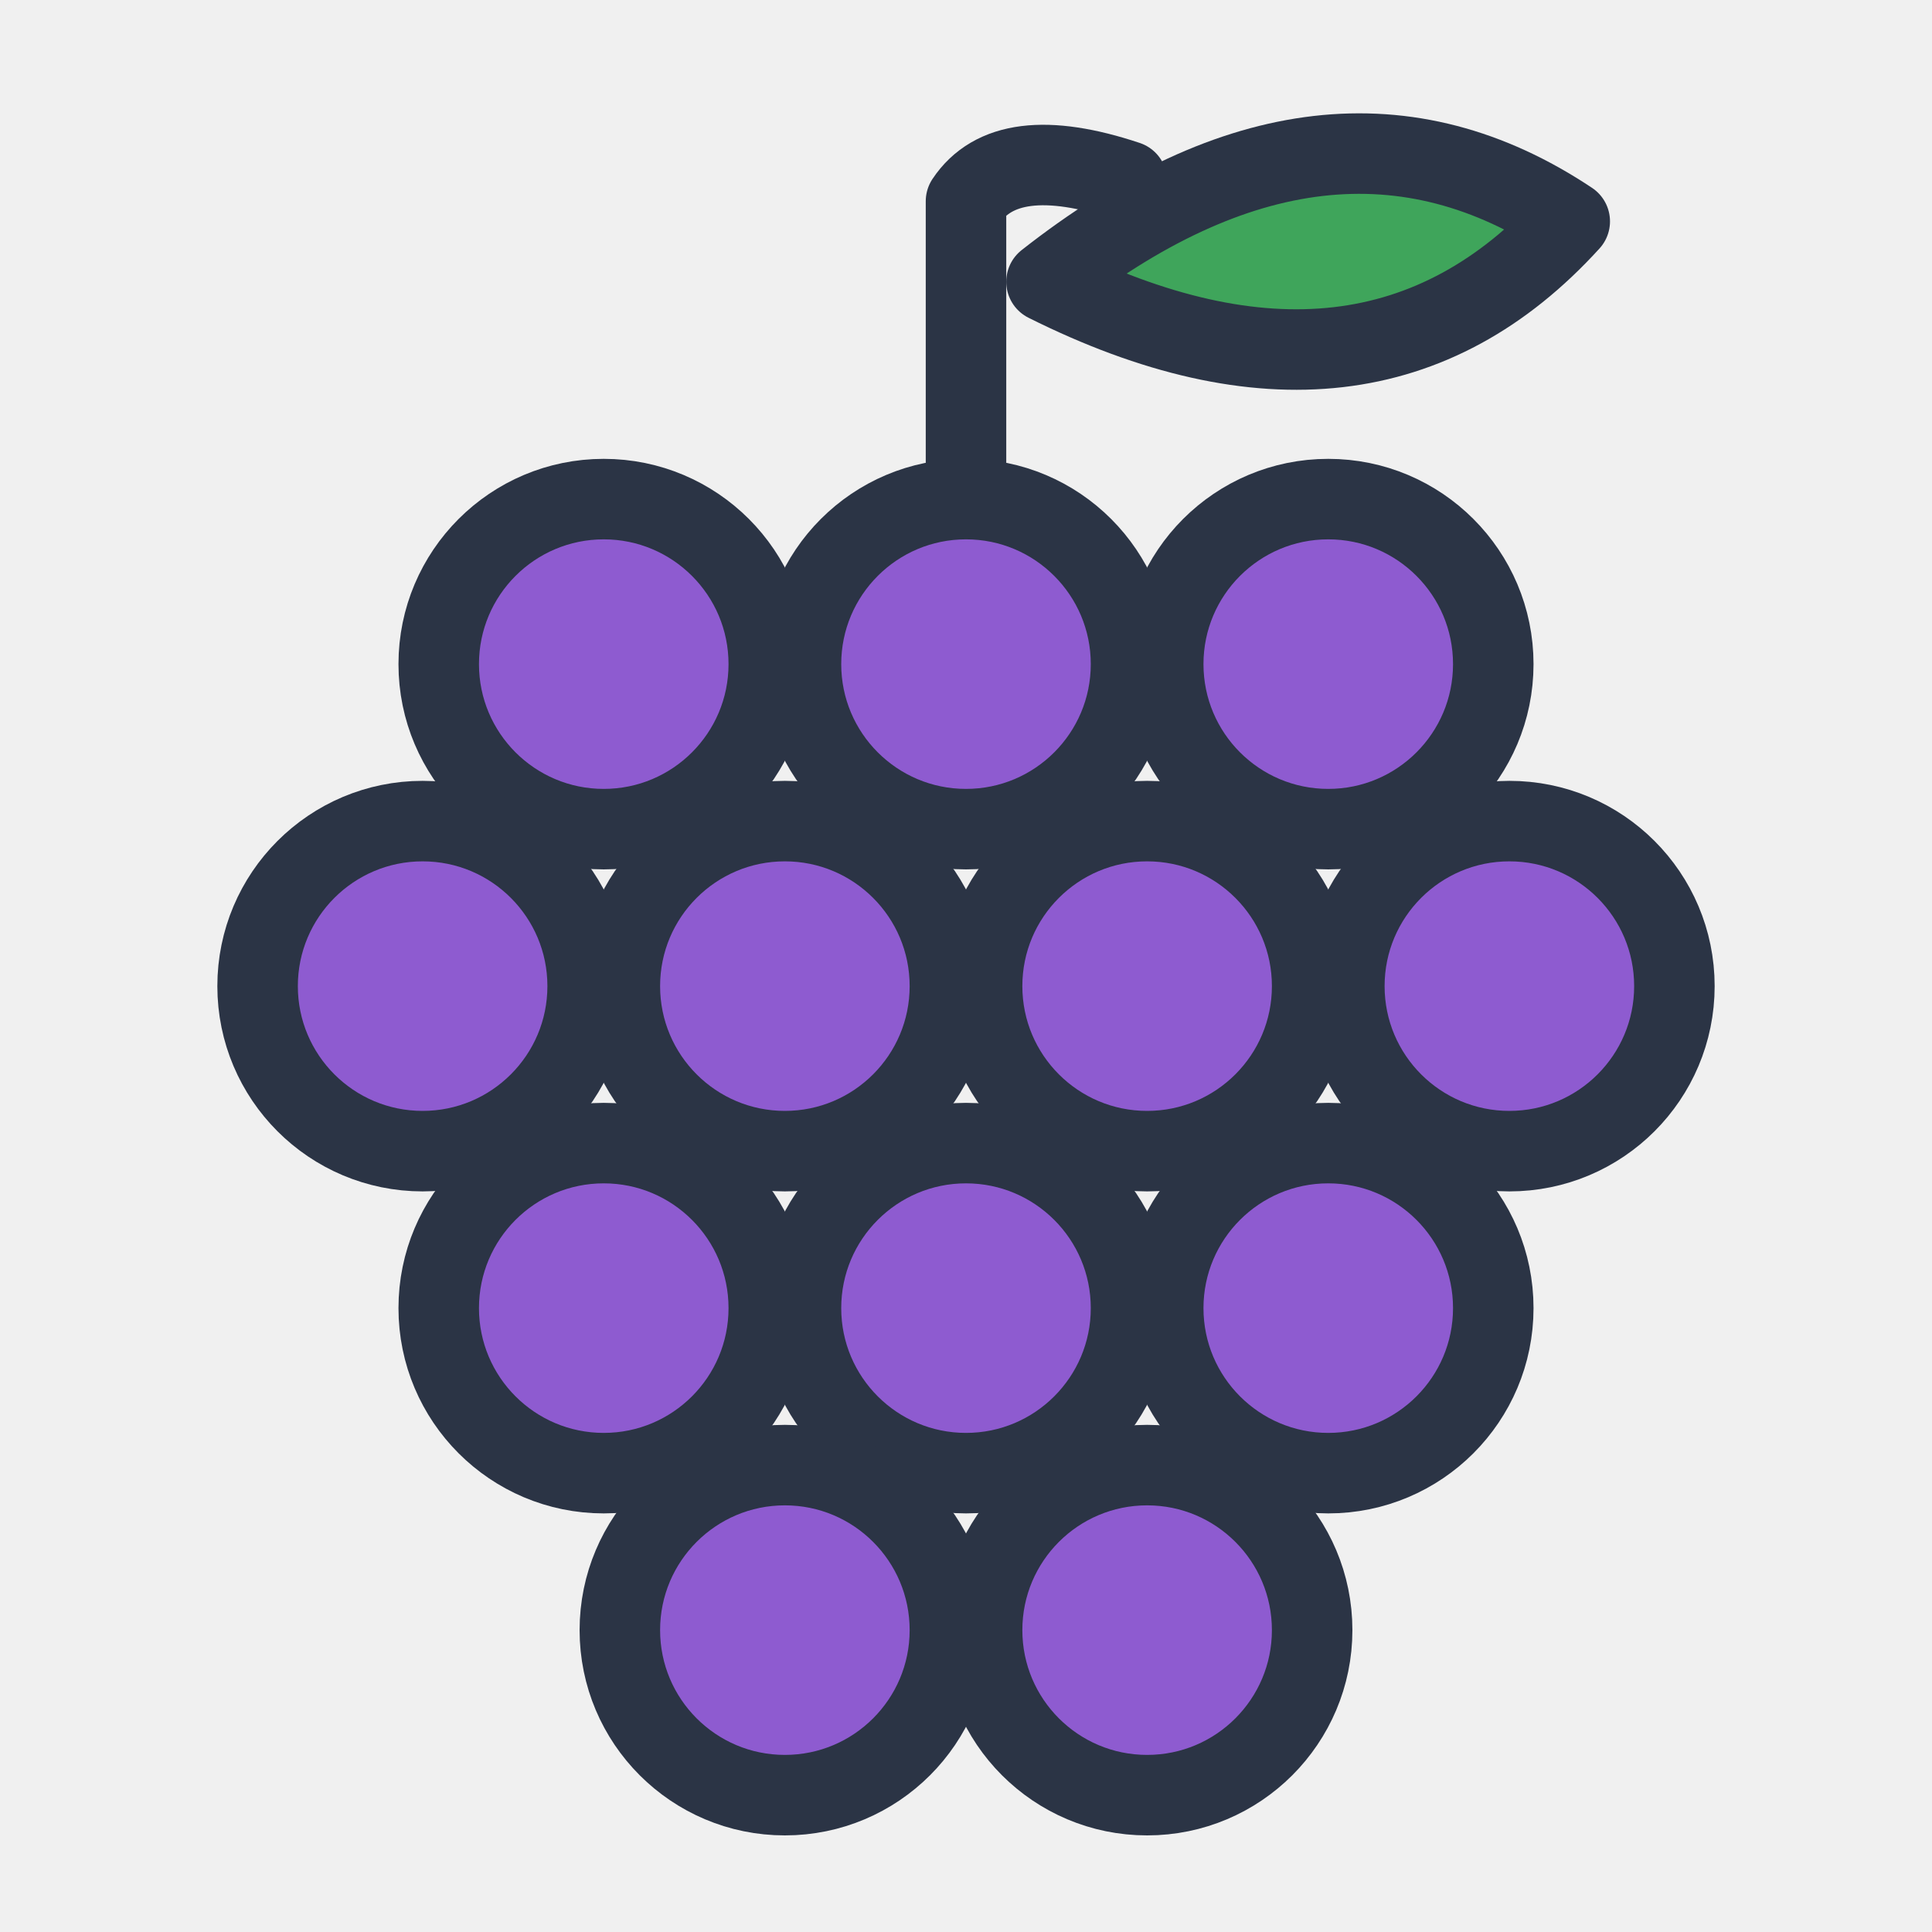
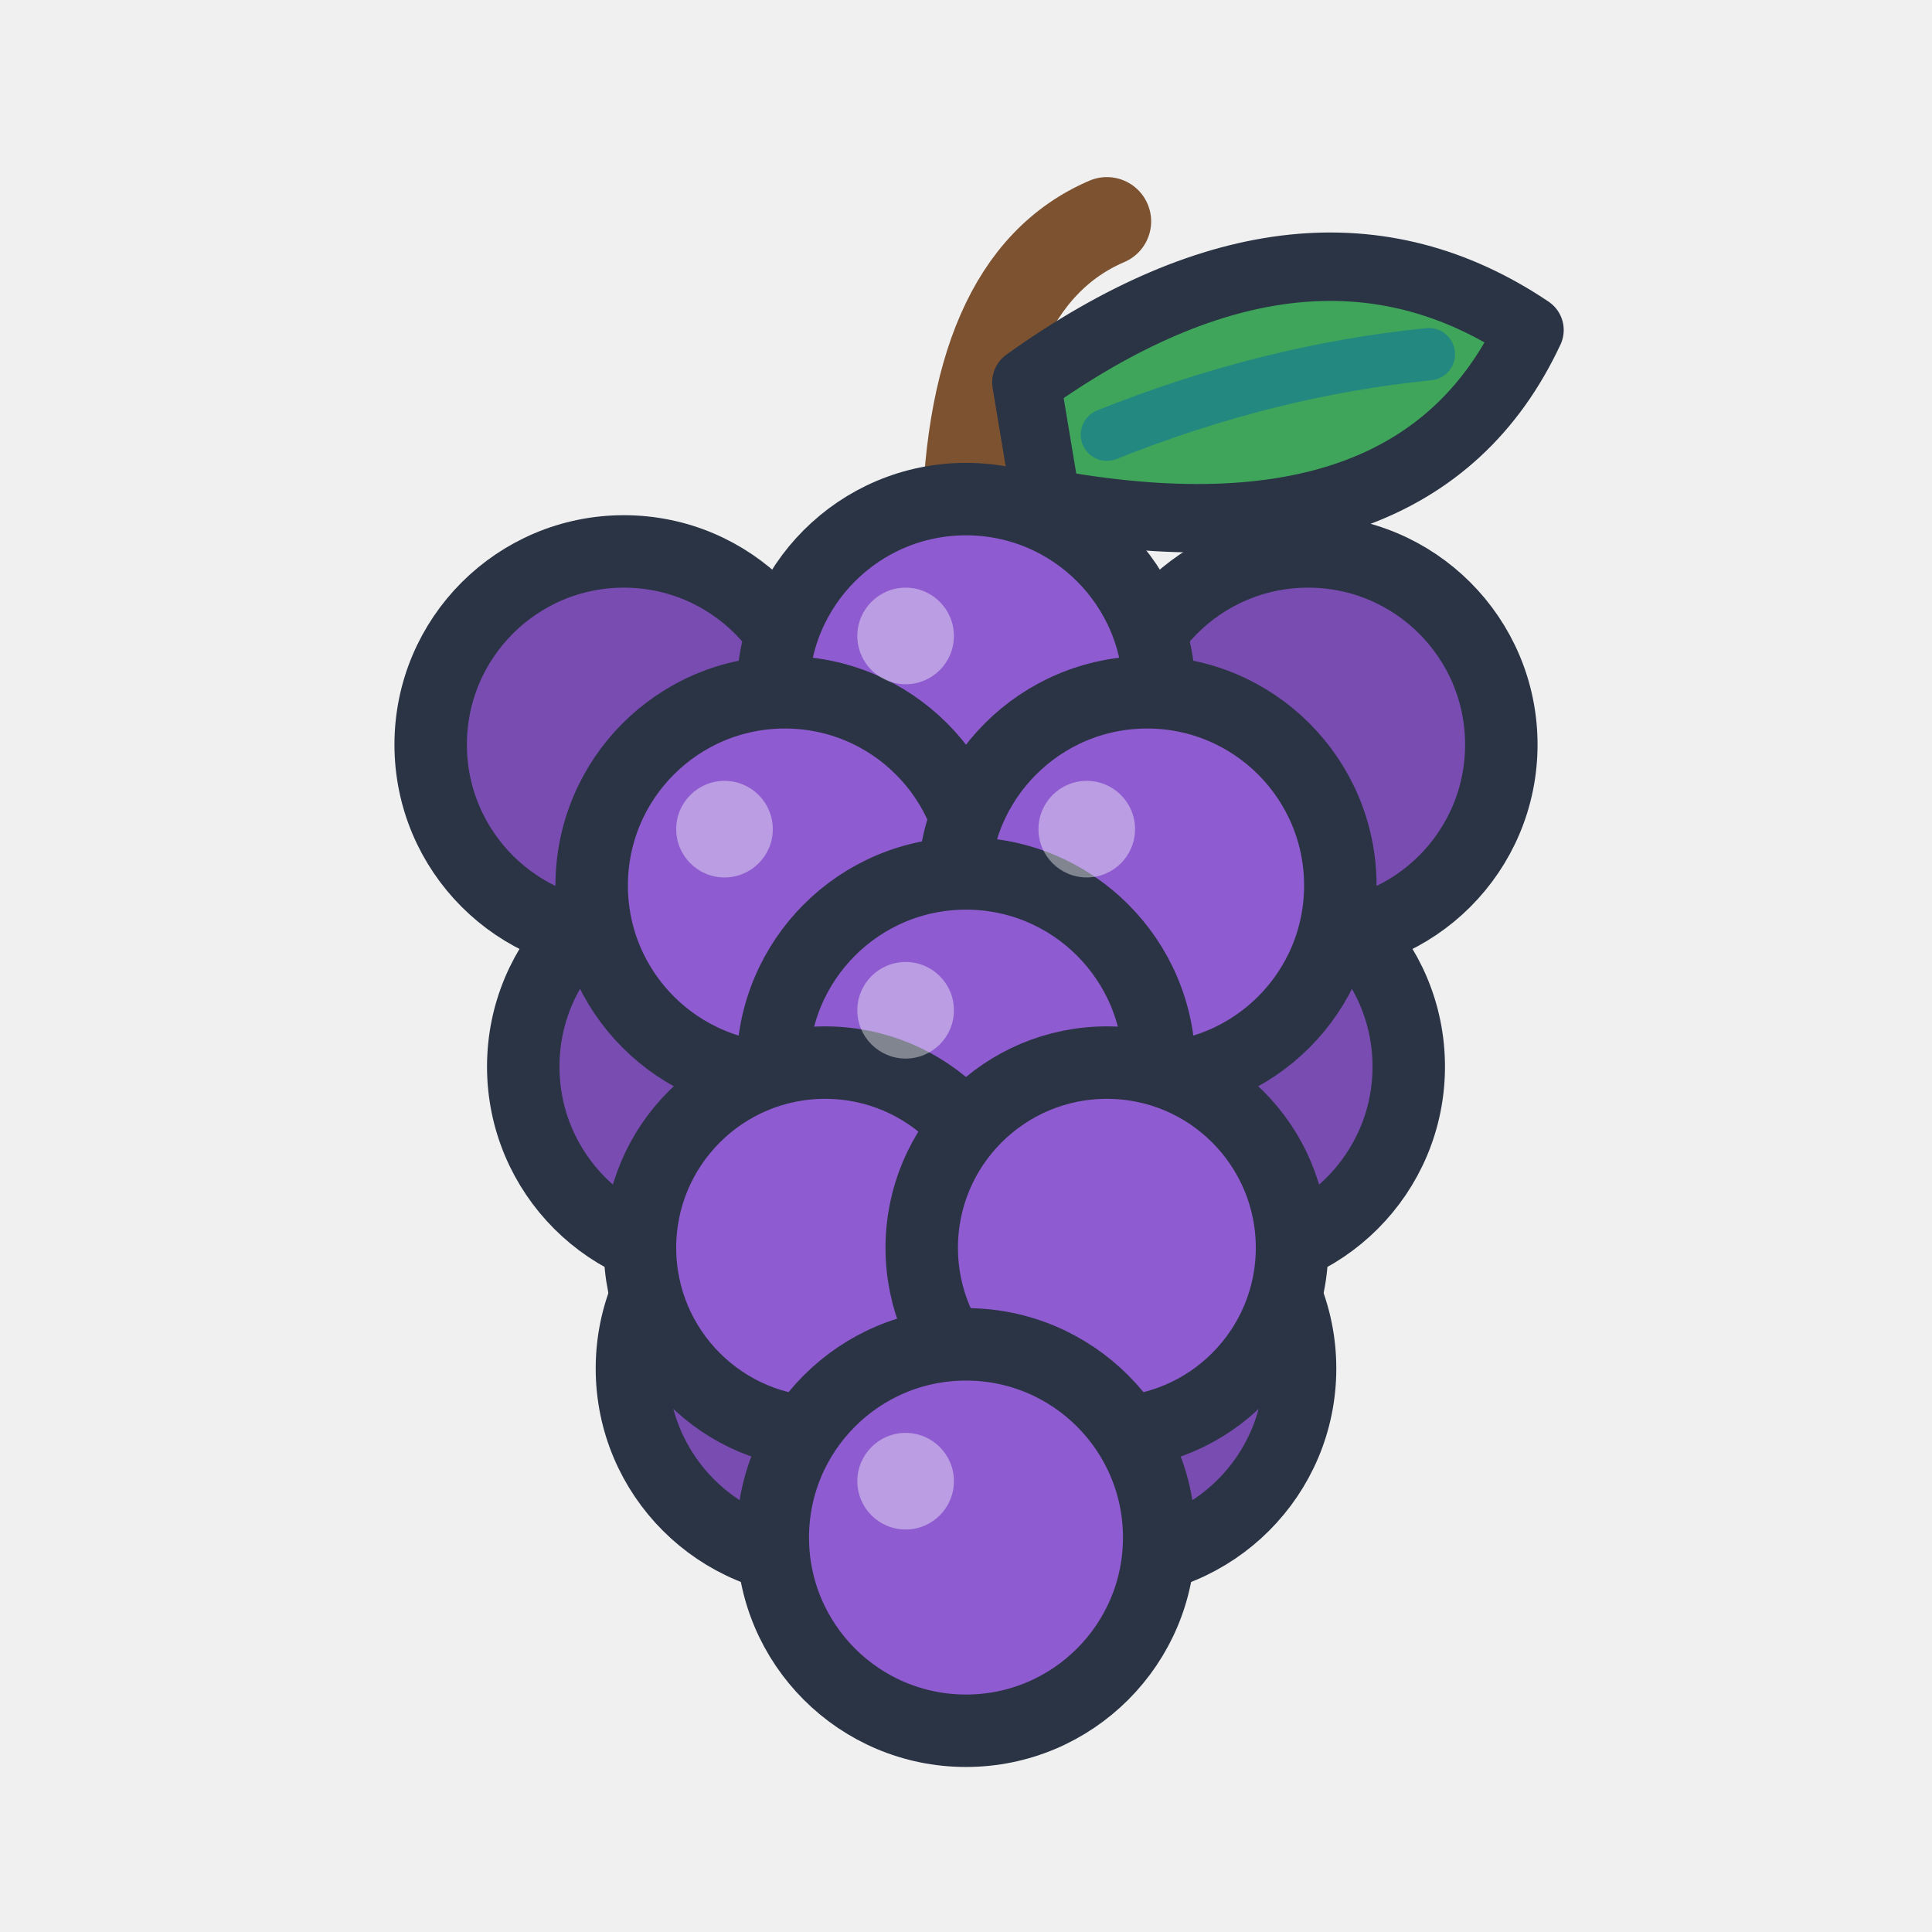
<svg xmlns="http://www.w3.org/2000/svg" viewBox="0 0 48 48" fill="none" stroke="#2b3445" stroke-width="2" stroke-linecap="round" stroke-linejoin="round">
-   <g stroke="none">
-     <path d="M26 7 Q33 1.5 39 5.5 Q34 11 26 7Z" fill="#3fa55b" stroke="none" />
-     <circle cx="15" cy="16.5" r="4.1" fill="#8e5bd0" stroke="none" />
-     <circle cx="24" cy="16.5" r="4.1" fill="#8e5bd0" stroke="none" />
-     <circle cx="33" cy="16.5" r="4.1" fill="#8e5bd0" stroke="none" />
-     <circle cx="10.5" cy="24.5" r="4.1" fill="#8e5bd0" stroke="none" />
-     <circle cx="19.5" cy="24.5" r="4.1" fill="#8e5bd0" stroke="none" />
-     <circle cx="28.5" cy="24.5" r="4.1" fill="#8e5bd0" stroke="none" />
-     <circle cx="37.5" cy="24.5" r="4.1" fill="#8e5bd0" stroke="none" />
-     <circle cx="15" cy="32.5" r="4.1" fill="#8e5bd0" stroke="none" />
-     <circle cx="24" cy="32.5" r="4.1" fill="#8e5bd0" stroke="none" />
-     <circle cx="33" cy="32.5" r="4.1" fill="#8e5bd0" stroke="none" />
-     <circle cx="19.5" cy="40.5" r="4.1" fill="#8e5bd0" stroke="none" />
-     <circle cx="28.5" cy="40.5" r="4.1" fill="#8e5bd0" stroke="none" />
-   </g>
-   <path d="M24 12 V5 Q25 3.5 28 4.5" />
-   <path d="M26 7 Q33 1.5 39 5.5 Q34 11 26 7Z" fill="none" />
-   <circle cx="15" cy="16.5" r="4.1" fill="none" />
-   <circle cx="24" cy="16.5" r="4.1" fill="none" />
-   <circle cx="33" cy="16.5" r="4.1" fill="none" />
-   <circle cx="10.5" cy="24.5" r="4.1" fill="none" />
-   <circle cx="19.5" cy="24.5" r="4.1" fill="none" />
-   <circle cx="28.5" cy="24.5" r="4.1" fill="none" />
-   <circle cx="37.5" cy="24.5" r="4.1" fill="none" />
-   <circle cx="15" cy="32.5" r="4.1" fill="none" />
-   <circle cx="24" cy="32.5" r="4.1" fill="none" />
-   <circle cx="33" cy="32.5" r="4.1" fill="none" />
-   <circle cx="19.5" cy="40.5" r="4.1" fill="none" />
-   <circle cx="28.5" cy="40.5" r="4.1" fill="none" />
+   <path d="M24 13.5Q24 7 27.5 5.5" stroke="#7c5230" stroke-width="2.2" />
+   <path d="M25.5 9.5Q32.5 4.5 38 8.2Q35.2 14.2 26 12.5Z" fill="#3fa55b" stroke-width="1.7" />
+   <path d="M27.5 10.8Q31.5 9.2 35.5 8.8" stroke="#238880" stroke-width="1.3" />
+   <circle cx="15.5" cy="18.5" r="4.8" fill="#784cb0" stroke-width="1.8" />
+   <circle cx="32.5" cy="18.5" r="4.8" fill="#784cb0" stroke-width="1.8" />
+   <circle cx="17.8" cy="26.5" r="4.8" fill="#784cb0" stroke-width="1.8" />
+   <circle cx="30.2" cy="26.5" r="4.8" fill="#784cb0" stroke-width="1.8" />
+   <circle cx="20.5" cy="34" r="4.8" fill="#784cb0" stroke-width="1.8" />
+   <circle cx="27.5" cy="34" r="4.8" fill="#784cb0" stroke-width="1.8" />
+   <circle cx="24" cy="17.2" r="4.8" fill="#8e5bd0" stroke-width="1.8" />
+   <circle cx="19.5" cy="22" r="4.8" fill="#8e5bd0" stroke-width="1.8" />
+   <circle cx="28.5" cy="22" r="4.8" fill="#8e5bd0" stroke-width="1.8" />
+   <circle cx="24" cy="26.5" r="4.8" fill="#8e5bd0" stroke-width="1.8" />
+   <circle cx="20.5" cy="31" r="4.6" fill="#8e5bd0" stroke-width="1.8" />
+   <circle cx="27.5" cy="31" r="4.6" fill="#8e5bd0" stroke-width="1.8" />
+   <circle cx="24" cy="38.2" r="4.8" fill="#8e5bd0" stroke-width="1.8" />
+   <circle cx="22.5" cy="15.8" r="1.2" fill="#ffffff" fill-opacity="0.4" stroke="none" />
+   <circle cx="18" cy="20.6" r="1.2" fill="#ffffff" fill-opacity="0.4" stroke="none" />
+   <circle cx="27" cy="20.6" r="1.2" fill="#ffffff" fill-opacity="0.4" stroke="none" />
+   <circle cx="22.5" cy="25.1" r="1.2" fill="#ffffff" fill-opacity="0.4" stroke="none" />
+   <circle cx="22.5" cy="36.8" r="1.2" fill="#ffffff" fill-opacity="0.4" stroke="none" />
</svg>
